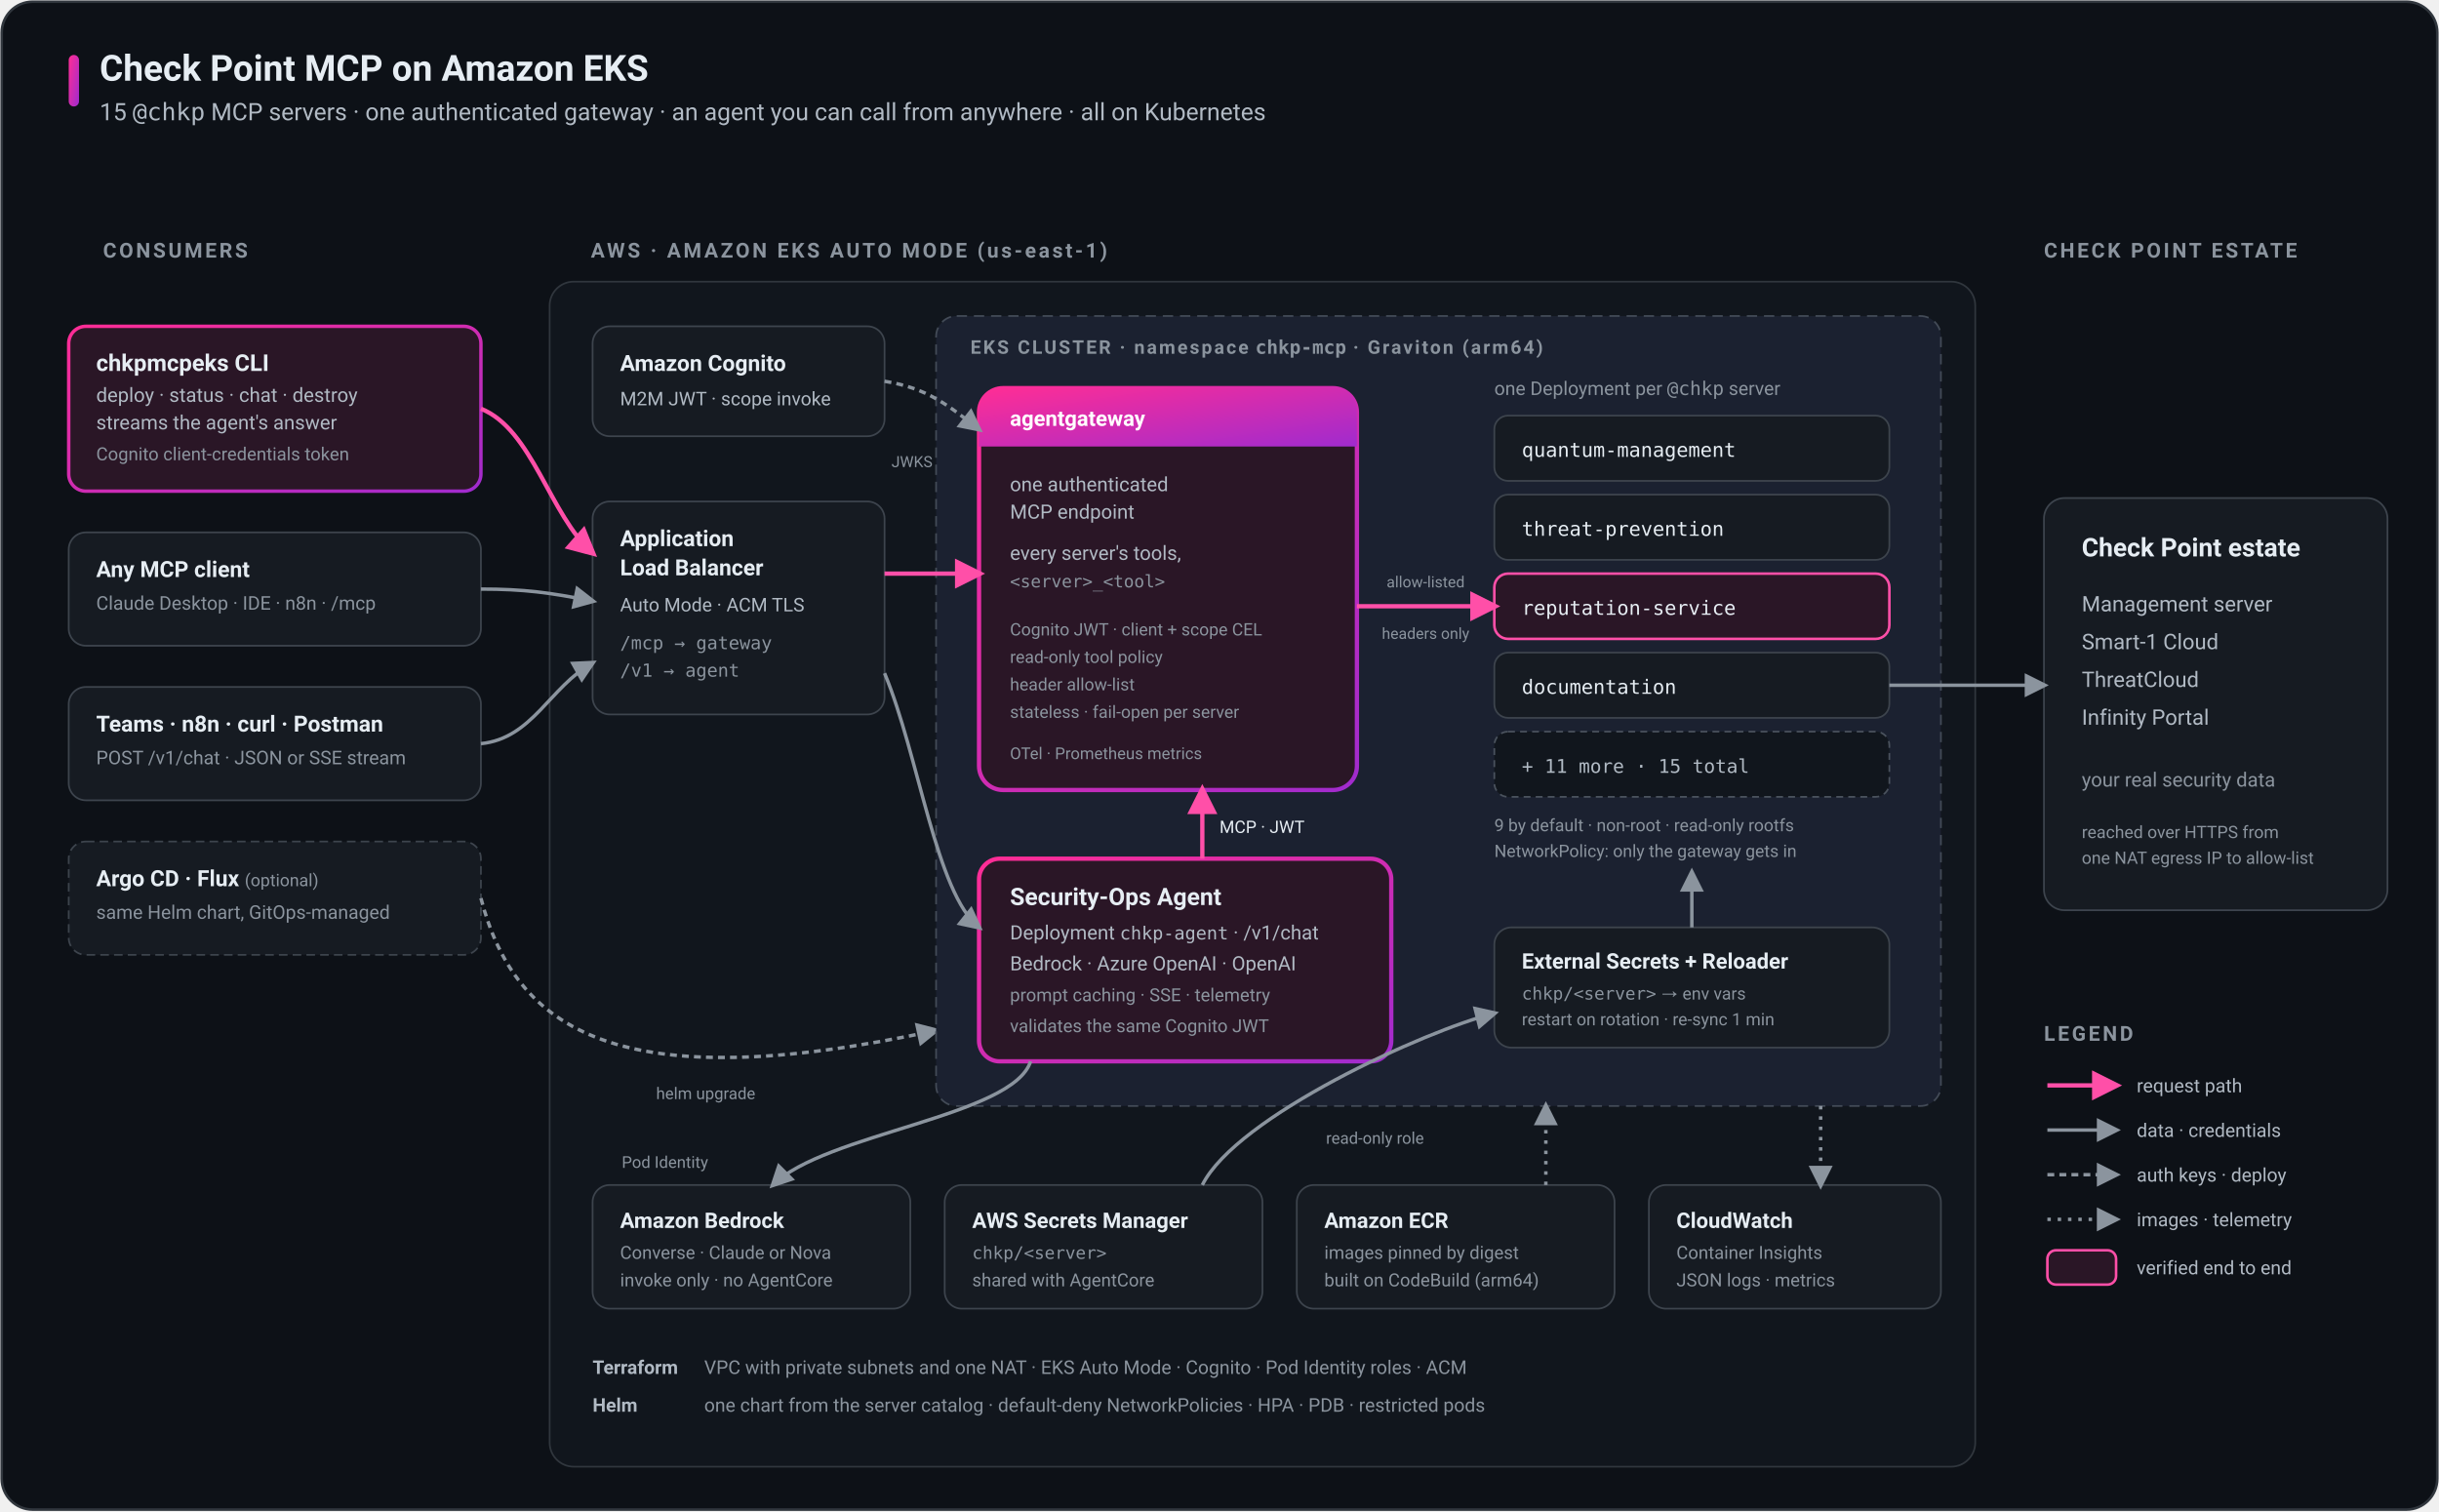
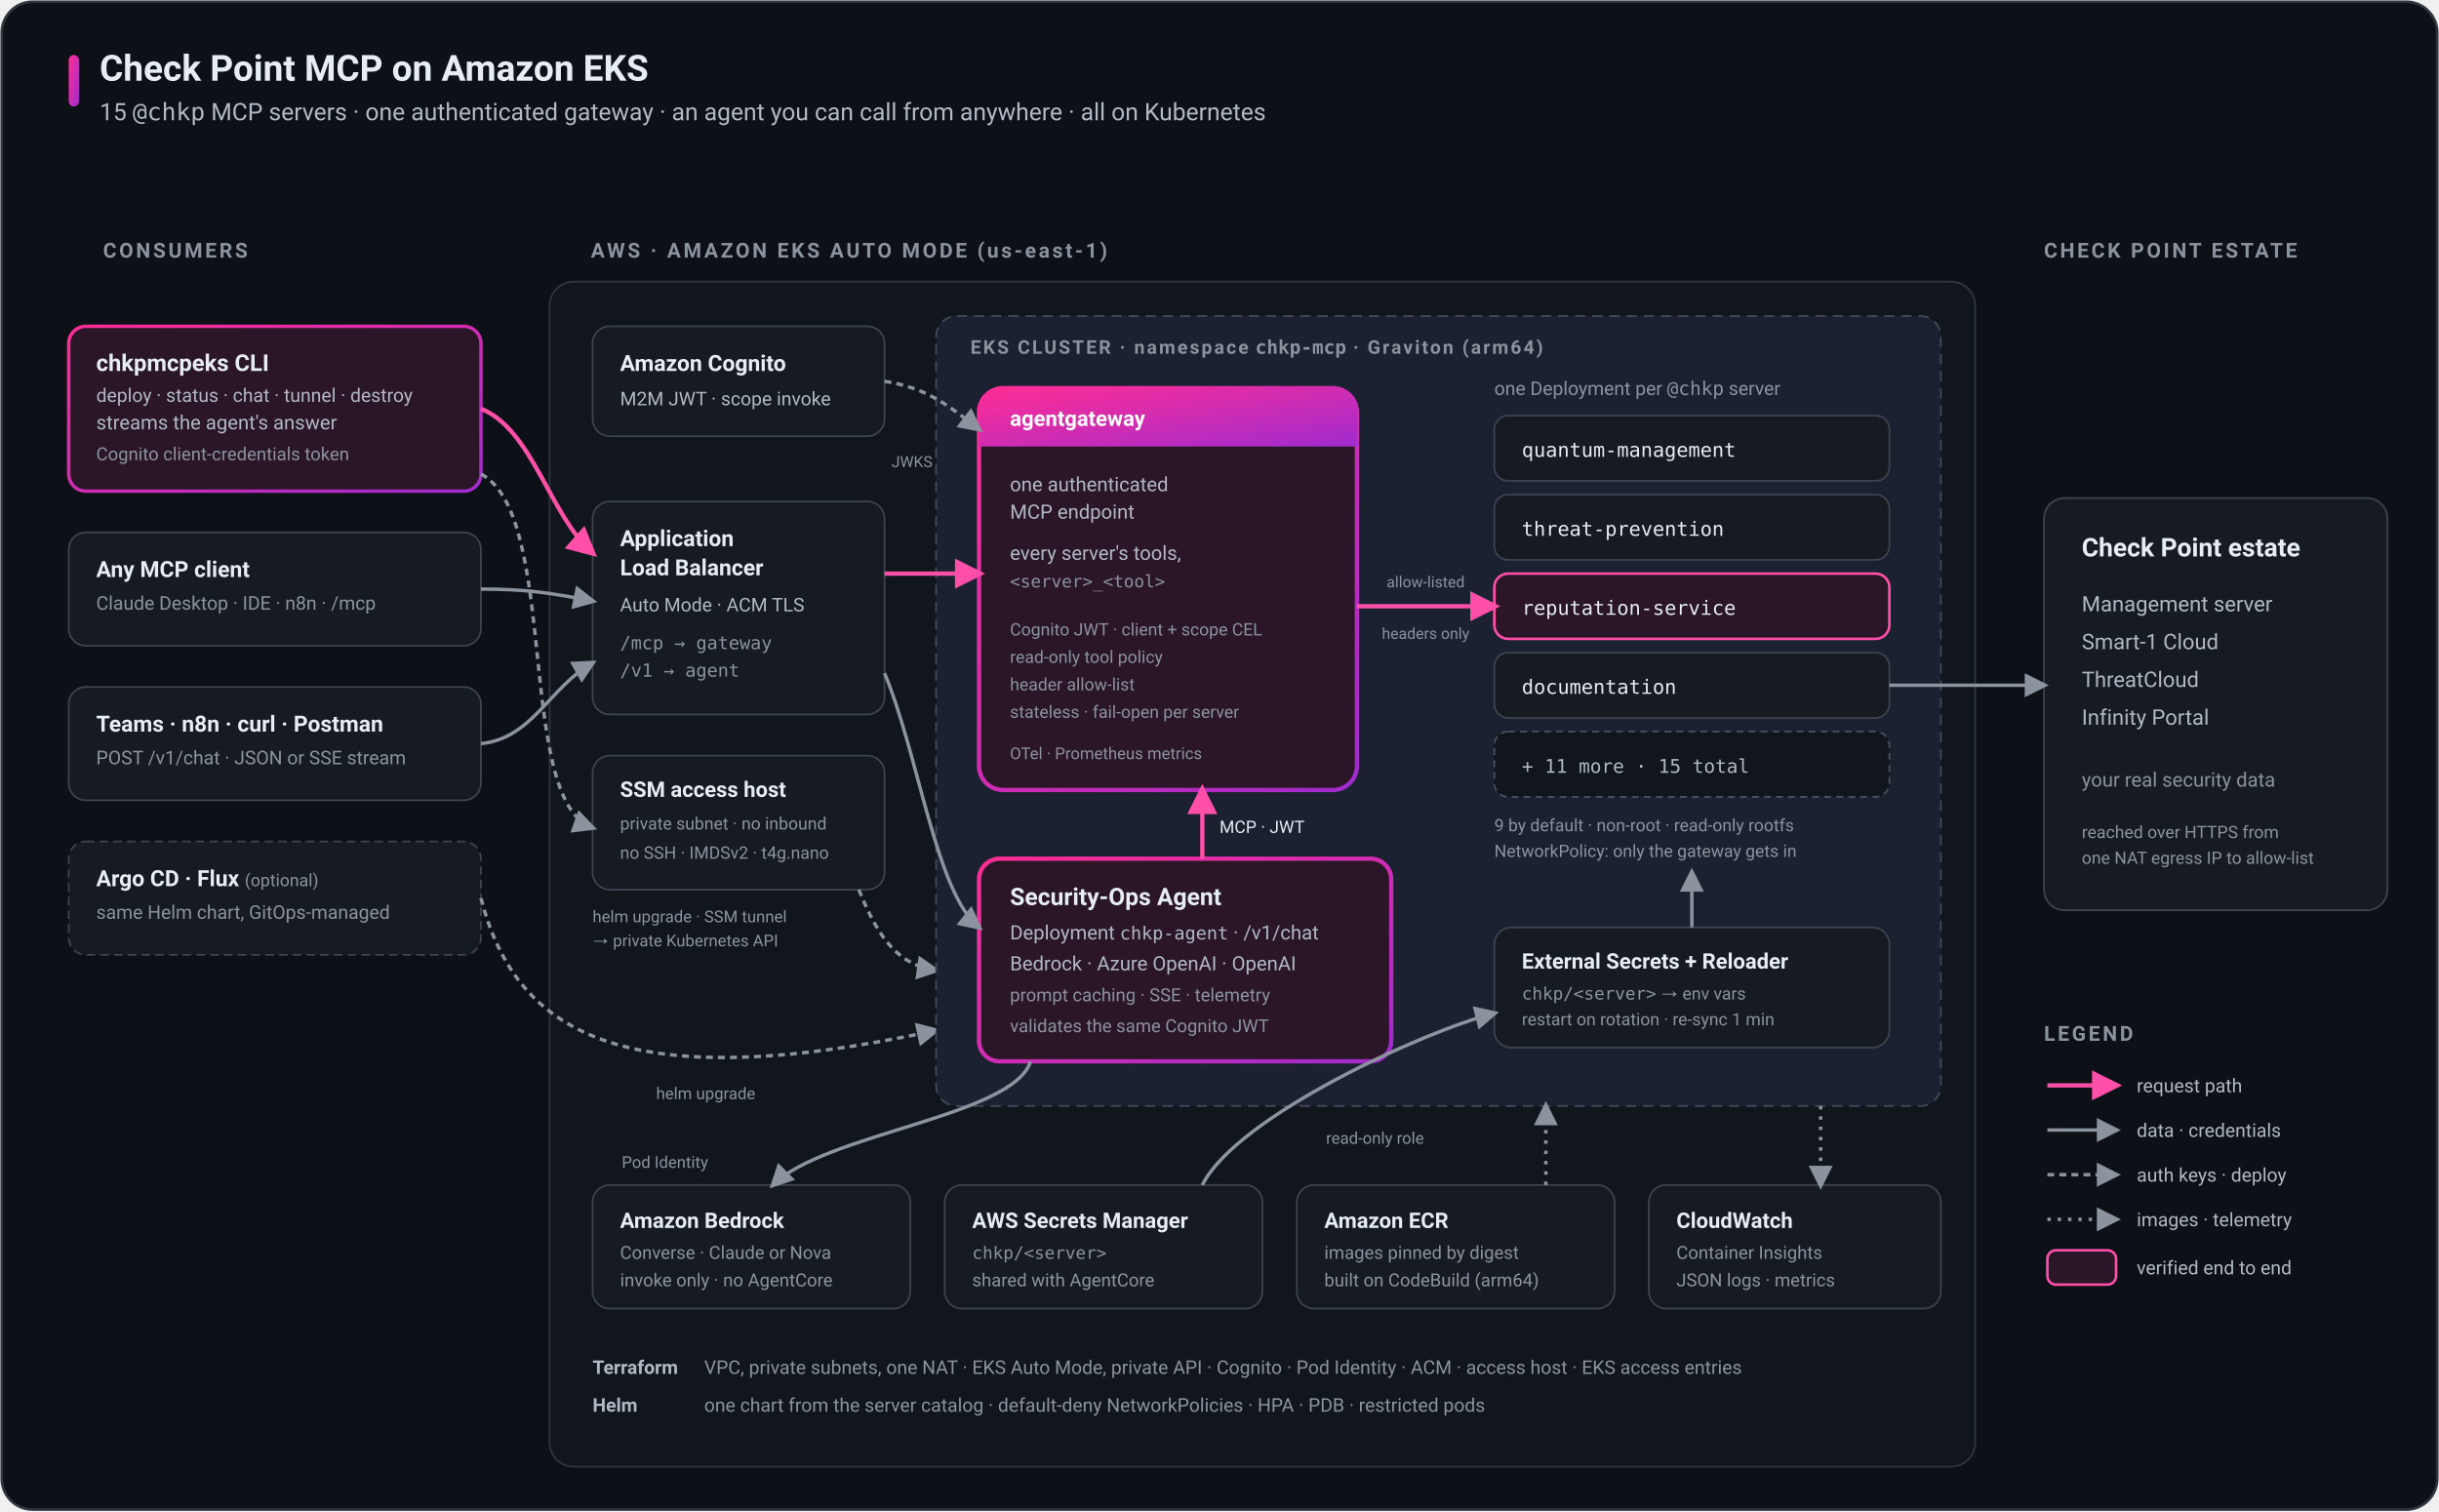
- <svg xmlns="http://www.w3.org/2000/svg" viewBox="0 0 1420 880" font-family="-apple-system, BlinkMacSystemFont, 'Segoe UI', Roboto, Helvetica, Arial, sans-serif" role="img" aria-label="Check Point MCP servers on Amazon EKS: consumers (the chkpmcpeks CLI, any MCP client, Teams, n8n, curl, Postman) reach one Application Load Balancer with ACM TLS; it routes /mcp to agentgateway and /v1/chat to the security-ops agent. Both validate Amazon Cognito client-credentials JWTs. agentgateway aggregates one Deployment per @chkp MCP server under one authenticated MCP endpoint, forwards only allow-listed headers and enforces a read-only tool policy. The agent calls Amazon Bedrock through EKS Pod Identity. External Secrets Operator syncs the shared chkp/server secrets from AWS Secrets Manager; images come from Amazon ECR by digest; CloudWatch Container Insights collects metrics and logs; servers reach the Check Point estate over HTTPS through one NAT egress IP.">
+ <svg xmlns="http://www.w3.org/2000/svg" viewBox="0 0 1420 880" font-family="-apple-system, BlinkMacSystemFont, 'Segoe UI', Roboto, Helvetica, Arial, sans-serif" role="img" aria-label="Check Point MCP servers on Amazon EKS: consumers (the chkpmcpeks CLI, any MCP client, Teams, n8n, curl, Postman) reach one Application Load Balancer with ACM TLS; it routes /mcp to agentgateway and /v1/chat to the security-ops agent. Both validate Amazon Cognito client-credentials JWTs. agentgateway aggregates one Deployment per @chkp MCP server under one authenticated MCP endpoint, forwards only allow-listed headers and enforces a read-only tool policy. The agent calls Amazon Bedrock through EKS Pod Identity. External Secrets Operator syncs the shared chkp/server secrets from AWS Secrets Manager; images come from Amazon ECR by digest; CloudWatch Container Insights collects metrics and logs; servers reach the Check Point estate over HTTPS through one NAT egress IP. The Kubernetes API endpoint is private: the CLI deploys with helm through an SSM tunnel on a small access host in a private subnet, and only principals listed in EKS access entries get cluster access.">
  <defs>
    <linearGradient id="cp" x1="0" y1="0" x2="1" y2="1">
      <stop offset="0" stop-color="#ff2d95" />
      <stop offset="1" stop-color="#a02bce" />
    </linearGradient>
    <marker id="a" viewBox="0 0 10 10" refX="8" refY="5" markerWidth="7" markerHeight="7" orient="auto-start-reverse">
      <path d="M0 0 L10 5 L0 10 z" fill="#8b949e" />
    </marker>
    <marker id="am" viewBox="0 0 10 10" refX="8" refY="5" markerWidth="7" markerHeight="7" orient="auto-start-reverse">
      <path d="M0 0 L10 5 L0 10 z" fill="#ff4fa8" />
    </marker>
    <style>
      .p{fill:#e6edf3} .m{fill:#b1bac4} .f{fill:#8b949e}
      .t{font-weight:700} .mono{font-family:ui-monospace,SFMono-Regular,Menlo,monospace}
      .zone{fill:#11161d;stroke:#30363d}
      .cluster{fill:#1b2130;stroke:#434b57;stroke-dasharray:6 4}
      .node{fill:#161b22;stroke:#3d444d}
      .agent{fill:#2a1626;stroke:url(#cp)}
      .proven{fill:#2a1626;stroke:#ff4fa8}
      .edge{stroke:#8b949e;stroke-width:2;fill:none}
      .edgeA{stroke:#ff4fa8;stroke-width:2.5;fill:none}
      .pill{fill:#161b22;stroke:#3d444d}
    </style>
  </defs>
  <rect x="1" y="1" width="1418" height="878" rx="18" fill="#0d1117" stroke="#30363d" stroke-width="1.5" />
  <rect x="40" y="32" width="6" height="30" rx="3" fill="url(#cp)" />
  <text x="58" y="47" class="p t" font-size="21">Check Point MCP on Amazon EKS</text>
  <text x="58" y="70" class="m" font-size="14">15 <tspan class="mono">@chkp</tspan> MCP servers  ·  one authenticated gateway  ·  an agent you can call from anywhere  ·  all on Kubernetes</text>
  <text x="60" y="150" class="f t" font-size="12" letter-spacing="1.5">CONSUMERS</text>
  <rect x="320" y="164" width="830" height="690" rx="14" class="zone" />
  <text x="344" y="150" class="f t" font-size="12" letter-spacing="1.5">AWS  ·  AMAZON EKS AUTO MODE  (us-east-1)</text>
  <text x="1190" y="150" class="f t" font-size="12" letter-spacing="1.5">CHECK POINT ESTATE</text>
  <rect x="40" y="190" width="240" height="96" rx="10" class="agent" stroke-width="2" />
  <text x="56" y="216" class="p t" font-size="13.5">chkpmcpeks CLI</text>
-   <text x="56" y="234" class="m" font-size="11.5">deploy · status · chat · destroy</text>
+   <text x="56" y="234" class="m" font-size="11">deploy · status · chat · tunnel · destroy</text>
  <text x="56" y="250" class="m" font-size="11.5">streams the agent's answer</text>
  <text x="56" y="268" class="f" font-size="10.5">Cognito client-credentials token</text>
  <rect x="40" y="310" width="240" height="66" rx="10" class="node" />
  <text x="56" y="336" class="p t" font-size="13">Any MCP client</text>
  <text x="56" y="355" class="f" font-size="11">Claude Desktop · IDE · n8n · /mcp</text>
  <rect x="40" y="400" width="240" height="66" rx="10" class="node" />
  <text x="56" y="426" class="p t" font-size="13">Teams · n8n · curl · Postman</text>
  <text x="56" y="445" class="f" font-size="11">POST /v1/chat · JSON or SSE stream</text>
  <rect x="40" y="490" width="240" height="66" rx="10" class="node" stroke-dasharray="5 3" />
  <text x="56" y="516" class="p t" font-size="13">Argo CD · Flux <tspan class="f" font-weight="400" font-size="10">(optional)</tspan>
  </text>
  <text x="56" y="535" class="f" font-size="11">same Helm chart, GitOps-managed</text>
  <rect x="345" y="190" width="170" height="64" rx="10" class="node" />
  <text x="361" y="216" class="p t" font-size="13">Amazon Cognito</text>
  <text x="361" y="236" class="m" font-size="11">M2M JWT · scope invoke</text>
  <rect x="345" y="292" width="170" height="124" rx="10" class="node" />
  <text x="361" y="318" class="p t" font-size="13">Application</text>
  <text x="361" y="335" class="p t" font-size="13">Load Balancer</text>
  <text x="361" y="356" class="m" font-size="11">Auto Mode · ACM TLS</text>
  <text x="361" y="378" class="f mono" font-size="10.5">/mcp  → gateway</text>
  <text x="361" y="394" class="f mono" font-size="10.5">/v1   → agent</text>
  <path d="M280 238 C 310 250, 320 300, 345 322" class="edgeA" marker-end="url(#am)" />
  <path d="M280 343 C 305 343, 320 345, 345 350" class="edge" marker-end="url(#a)" />
  <path d="M280 433 C 310 430, 320 400, 345 386" class="edge" marker-end="url(#a)" />
  <path d="M280 523 C 300 600, 360 640, 545 600" class="edge" stroke-dasharray="4 3" marker-end="url(#a)" />
  <text x="382" y="640" class="f" font-size="9.5">helm upgrade</text>
+   <rect x="345" y="440" width="170" height="78" rx="10" class="node" />
+   <text x="361" y="464" class="p t" font-size="12.5">SSM access host</text>
+   <text x="361" y="483" class="f" font-size="10">private subnet · no inbound</text>
+   <text x="361" y="500" class="f" font-size="10">no SSH · IMDSv2 · t4g.nano</text>
+   <path d="M280 276 C 326 300, 300 466, 345 482" class="edge" stroke-dasharray="4 3" marker-end="url(#a)" />
+   <path d="M500 518 C 512 548, 524 562, 545 565" class="edge" stroke-dasharray="4 3" marker-end="url(#a)" />
+   <text x="345" y="537" class="f" font-size="9.5">helm upgrade · SSM tunnel</text>
+   <text x="345" y="551" class="f" font-size="9.5">→ private Kubernetes API</text>
  <rect x="545" y="184" width="585" height="460" rx="12" class="cluster" />
  <text x="565" y="206" class="f t" font-size="11" letter-spacing="1.2">EKS CLUSTER  ·  namespace <tspan class="mono" letter-spacing="0">chkp-mcp</tspan>  ·  Graviton (arm64)</text>
  <rect x="570" y="226" width="220" height="234" rx="14" class="agent" stroke-width="2.5" />
  <path d="M570 260 V240 q0-14 14-14 h192 q14 0 14 14 v20 z" fill="url(#cp)" />
  <text x="588" y="248" fill="#fff" font-size="12.5" class="t">agentgateway</text>
  <text x="588" y="286" class="m" font-size="11.5">one authenticated</text>
  <text x="588" y="302" class="m" font-size="11.5">MCP endpoint</text>
  <text x="588" y="326" class="m" font-size="11.5">every server's tools,</text>
  <text x="588" y="342" class="f mono" font-size="10">&lt;server&gt;_&lt;tool&gt;</text>
  <text x="588" y="370" class="f" font-size="10">Cognito JWT · client + scope CEL</text>
  <text x="588" y="386" class="f" font-size="10">read-only tool policy</text>
  <text x="588" y="402" class="f" font-size="10">header allow-list</text>
  <text x="588" y="418" class="f" font-size="10">stateless · fail-open per server</text>
  <text x="588" y="442" class="f" font-size="9.5">OTel · Prometheus metrics</text>
  <path d="M515 334 L570 334" class="edgeA" marker-end="url(#am)" />
  <path d="M515 222 C 540 226, 552 236, 570 250" class="edge" stroke-dasharray="4 3" marker-end="url(#a)" />
  <text x="519" y="272" class="f" font-size="9">JWKS</text>
  <rect x="570" y="500" width="240" height="118" rx="12" class="agent" stroke-width="2.5" />
  <text x="588" y="527" class="p t" font-size="14">Security-Ops Agent</text>
  <text x="588" y="547" class="m" font-size="11.5">Deployment <tspan class="mono" font-size="10.5">chkp-agent</tspan> · /v1/chat</text>
  <text x="588" y="565" class="m" font-size="11.5">Bedrock · Azure OpenAI · OpenAI</text>
  <text x="588" y="583" class="f" font-size="10.5">prompt caching · SSE · telemetry</text>
  <text x="588" y="601" class="f" font-size="10.5">validates the same Cognito JWT</text>
  <path d="M515 392 C 535 440, 545 520, 570 540" class="edge" marker-end="url(#a)" />
  <path d="M700 500 L700 460" class="edgeA" marker-end="url(#am)" />
  <text x="710" y="485" class="p" font-size="10">MCP · JWT</text>
  <text x="870" y="230" class="f" font-size="11">one Deployment per <tspan class="mono">@chkp</tspan> server</text>
  <g class="mono" font-size="11.5">
    <rect x="870" y="242" width="230" height="38" rx="8" class="node" />
    <text x="886" y="266" class="p">quantum-management</text>
    <rect x="870" y="288" width="230" height="38" rx="8" class="node" />
    <text x="886" y="312" class="p">threat-prevention</text>
    <rect x="870" y="334" width="230" height="38" rx="8" class="proven" stroke-width="1.5" />
    <text x="886" y="358" class="p">reputation-service</text>
    <rect x="870" y="380" width="230" height="38" rx="8" class="node" />
    <text x="886" y="404" class="p">documentation</text>
    <rect x="870" y="426" width="230" height="38" rx="8" fill="#11161d" stroke="#4a525d" stroke-dasharray="4 3" />
    <text x="886" y="450" class="m" font-size="11">+ 11 more · 15 total</text>
  </g>
  <text x="870" y="484" class="f" font-size="10">9 by default · non-root · read-only rootfs</text>
  <text x="870" y="499" class="f" font-size="10">NetworkPolicy: only the gateway gets in</text>
  <path d="M790 353 L870 353" class="edgeA" marker-end="url(#am)" />
  <text x="830" y="342" class="f" font-size="9" text-anchor="middle">allow-listed</text>
  <text x="830" y="372" class="f" font-size="9" text-anchor="middle">headers only</text>
  <rect x="870" y="540" width="230" height="70" rx="10" class="node" />
  <text x="886" y="564" class="p t" font-size="12.5">External Secrets + Reloader</text>
  <text x="886" y="582" class="f" font-size="10">
    <tspan class="mono">chkp/&lt;server&gt;</tspan> → env vars</text>
  <text x="886" y="597" class="f" font-size="10">restart on rotation · re-sync 1 min</text>
  <path d="M985 540 L985 508" class="edge" marker-end="url(#a)" />
  <rect x="345" y="690" width="185" height="72" rx="10" class="node" />
  <text x="361" y="715" class="p t" font-size="12.5">Amazon Bedrock</text>
  <text x="361" y="733" class="f" font-size="10.5">Converse · Claude or Nova</text>
  <text x="361" y="749" class="f" font-size="10.5">invoke only · no AgentCore</text>
  <rect x="550" y="690" width="185" height="72" rx="10" class="node" />
  <text x="566" y="715" class="p t" font-size="12.5">AWS Secrets Manager</text>
  <text x="566" y="733" class="f mono" font-size="10">chkp/&lt;server&gt;</text>
  <text x="566" y="749" class="f" font-size="10.5">shared with AgentCore</text>
  <rect x="755" y="690" width="185" height="72" rx="10" class="node" />
  <text x="771" y="715" class="p t" font-size="12.5">Amazon ECR</text>
  <text x="771" y="733" class="f" font-size="10.5">images pinned by digest</text>
  <text x="771" y="749" class="f" font-size="10.5">built on CodeBuild (arm64)</text>
  <rect x="960" y="690" width="170" height="72" rx="10" class="node" />
  <text x="976" y="715" class="p t" font-size="12.5">CloudWatch</text>
  <text x="976" y="733" class="f" font-size="10.5">Container Insights</text>
  <text x="976" y="749" class="f" font-size="10.5">JSON logs · metrics</text>
  <path d="M600 618 C 590 650, 480 660, 450 690" class="edge" marker-end="url(#a)" />
  <text x="362" y="680" class="f" font-size="9.5">Pod Identity</text>
  <path d="M700 690 C 720 650, 830 600, 870 590" class="edge" marker-end="url(#a)" />
  <text x="772" y="666" class="f" font-size="9.5">read-only role</text>
  <path d="M900 690 L900 644" class="edge" stroke-dasharray="2 4" marker-end="url(#a)" />
  <path d="M1060 644 L1060 690" class="edge" stroke-dasharray="2 4" marker-end="url(#a)" />
  <text x="345" y="800" class="m t" font-size="11">Terraform</text>
-   <text x="410" y="800" class="f" font-size="11">VPC with private subnets and one NAT  ·  EKS Auto Mode  ·  Cognito  ·  Pod Identity roles  ·  ACM</text>
+   <text x="410" y="800" class="f" font-size="11">VPC, private subnets, one NAT  ·  EKS Auto Mode, private API  ·  Cognito  ·  Pod Identity  ·  ACM  ·  access host  ·  EKS access entries</text>
  <text x="345" y="822" class="m t" font-size="11">Helm</text>
  <text x="410" y="822" class="f" font-size="11">one chart from the server catalog  ·  default-deny NetworkPolicies  ·  HPA · PDB  ·  restricted pods</text>
  <rect x="1190" y="290" width="200" height="240" rx="12" class="node" />
  <text x="1212" y="324" class="p t" font-size="15">Check Point estate</text>
  <text x="1212" y="356" class="m" font-size="12.5">Management server</text>
  <text x="1212" y="378" class="m" font-size="12.5">Smart-1 Cloud</text>
  <text x="1212" y="400" class="m" font-size="12.5">ThreatCloud</text>
  <text x="1212" y="422" class="m" font-size="12.5">Infinity Portal</text>
  <text x="1212" y="458" class="f" font-size="11.5">your real security data</text>
  <text x="1212" y="488" class="f" font-size="10">reached over HTTPS from</text>
  <text x="1212" y="503" class="f" font-size="10">one NAT egress IP to allow-list</text>
  <path d="M1100 399 L1190 399" class="edge" marker-end="url(#a)" />
  <text x="1190" y="606" class="f t" font-size="12" letter-spacing="1.5">LEGEND</text>
  <path d="M1192 632 L1232 632" class="edgeA" marker-end="url(#am)" />
  <text x="1244" y="636" class="m" font-size="11">request path</text>
  <path d="M1192 658 L1232 658" class="edge" marker-end="url(#a)" />
  <text x="1244" y="662" class="m" font-size="11">data · credentials</text>
  <path d="M1192 684 L1232 684" class="edge" stroke-dasharray="4 3" marker-end="url(#a)" />
  <text x="1244" y="688" class="m" font-size="11">auth keys · deploy</text>
  <path d="M1192 710 L1232 710" class="edge" stroke-dasharray="2 4" marker-end="url(#a)" />
  <text x="1244" y="714" class="m" font-size="11">images · telemetry</text>
  <rect x="1192" y="728" width="40" height="20" rx="5" class="proven" stroke-width="1.5" />
  <text x="1244" y="742" class="m" font-size="11">verified end to end</text>
</svg>
